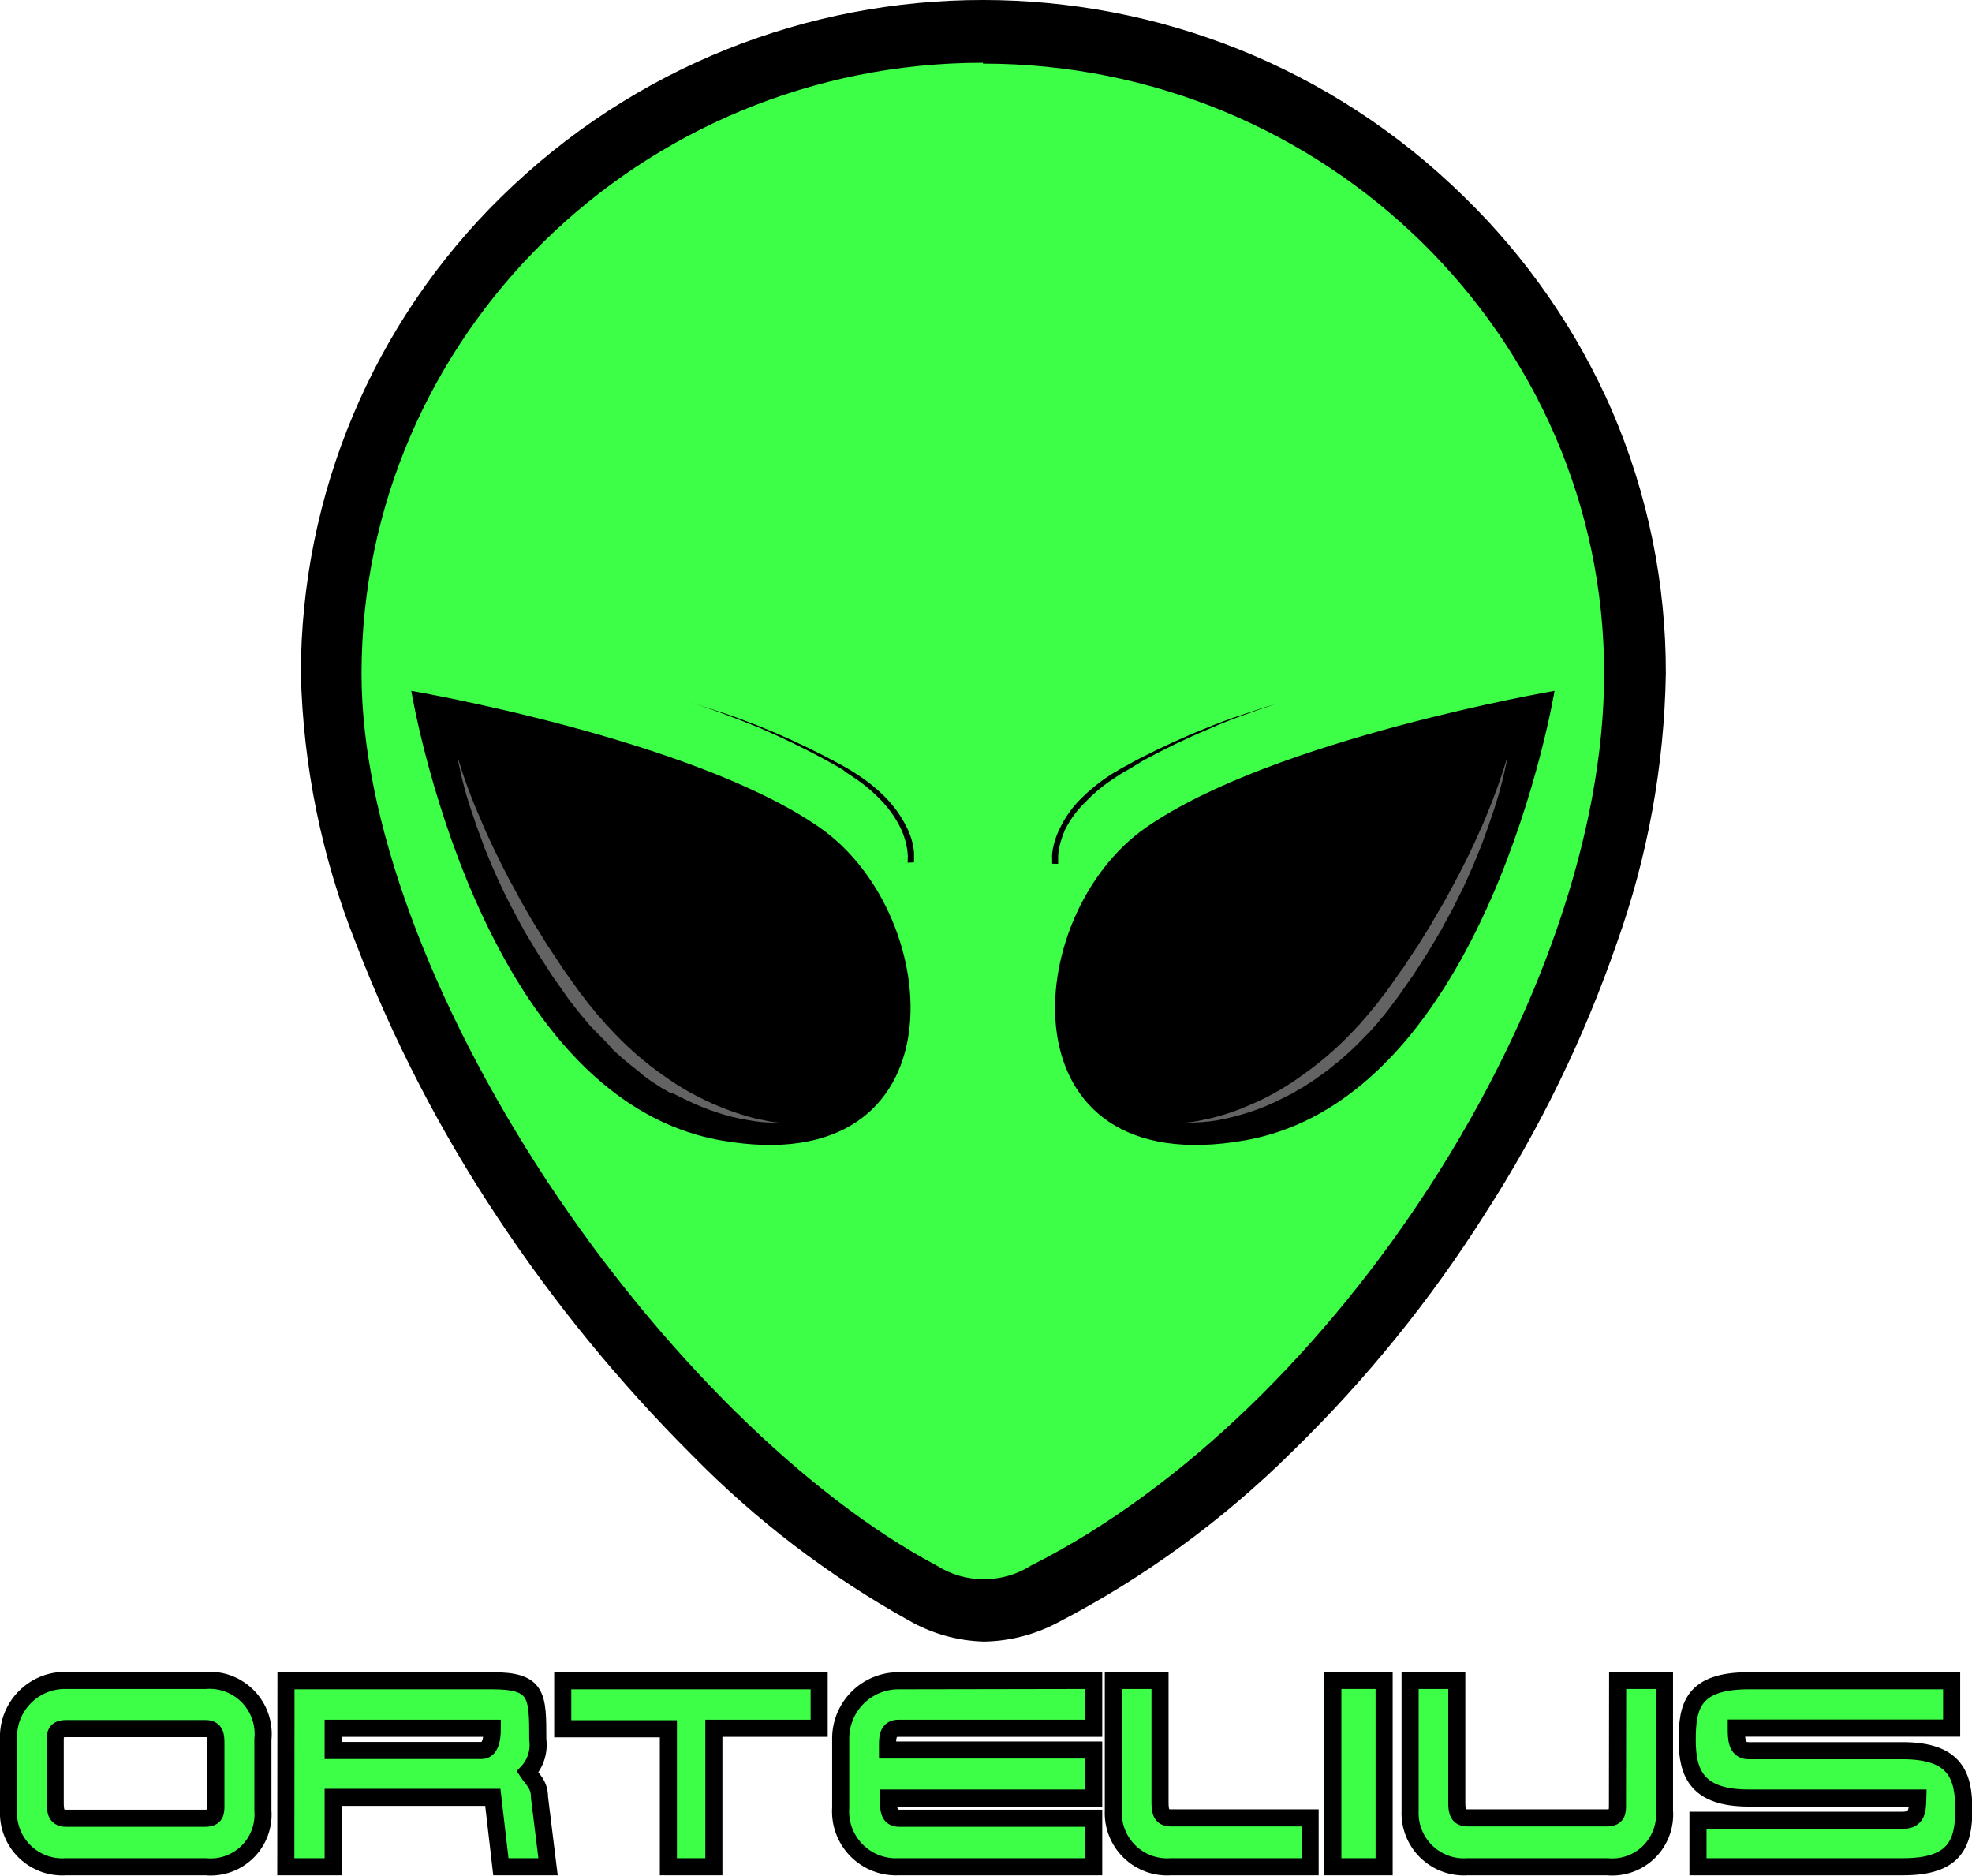
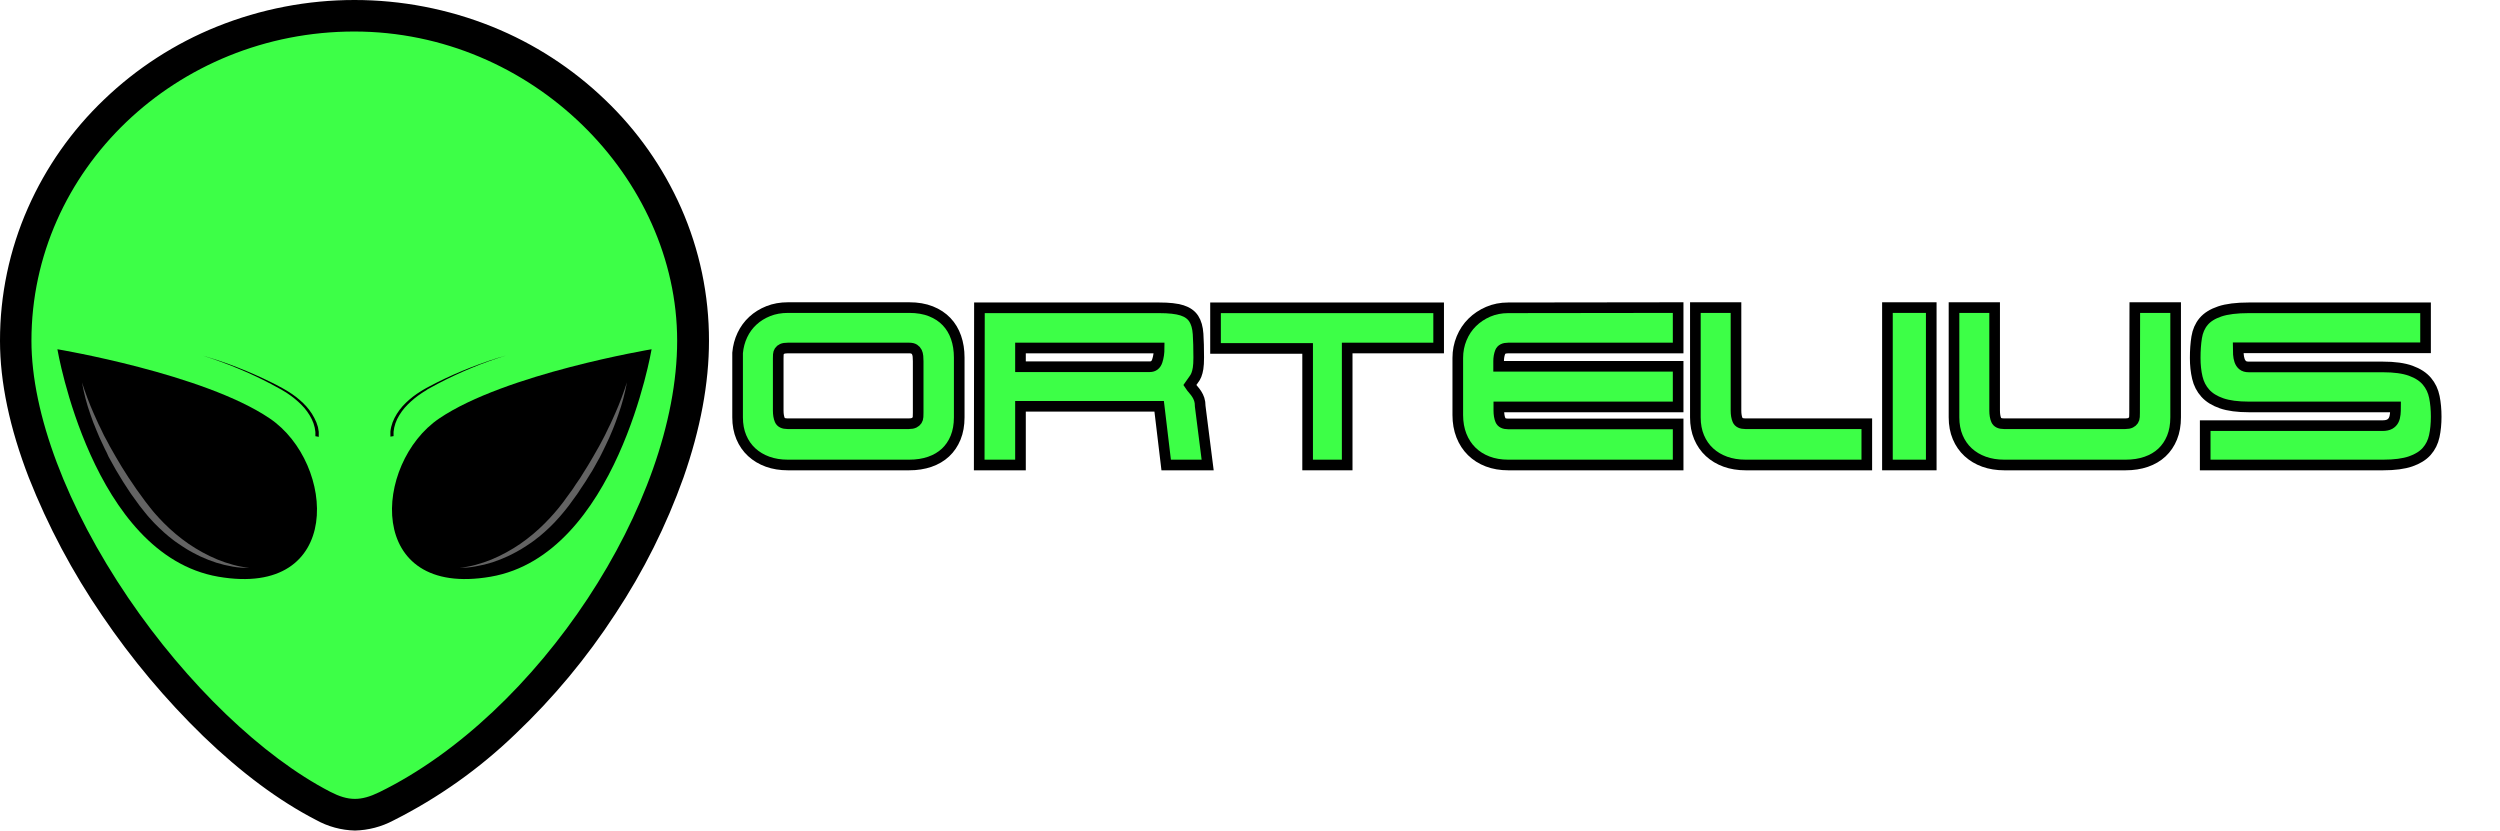
- <svg xmlns="http://www.w3.org/2000/svg" viewBox="0 0 115.36 109.69">
-   <g transform="translate(-.7 .02)">
-     <path d="m96.32 39.41c0 19.17-15.83 44.43-34.52 53.82a6.83 6.83 0 0 1 -7.12-.06c-16.27-8.62-34.6-34.85-34.6-53.76 0-20.76 17.06-37.58 38.12-37.58s38.12 16.87 38.12 37.58z" fill="#3dff47" />
-     <path d="m58.26 96a9.31 9.31 0 0 1 -4.4-1.24 55.64 55.64 0 0 1 -12.69-9.68 89.39 89.39 0 0 1 -11.37-13.9 82.08 82.08 0 0 1 -8.27-16 45.67 45.67 0 0 1 -3.23-15.77 39.08 39.08 0 0 1 11.7-27.89 40.2 40.2 0 0 1 56.38 0 39.44 39.44 0 0 1 8.62 12.48 38.68 38.68 0 0 1 3.15 15.37 49.39 49.39 0 0 1 -2.87 15.78 73.67 73.67 0 0 1 -7.72 15.85 76.4 76.4 0 0 1 -11.26 13.88 56.19 56.19 0 0 1 -13.71 10 9.52 9.52 0 0 1 -4.33 1.12zm-.06-92.35c-20.05 0-36.35 16-36.35 35.75 0 8.43 4 19.26 10.89 29.72 6.62 10 15.13 18.38 22.75 22.43a5.16 5.16 0 0 0 5.53 0c17.86-9 33.52-33.35 33.52-52.18 0-19.67-16.3-35.67-36.34-35.67z" />
-     <path d="m91.64 40.39s-3.92 23.78-18.11 26.29-13.23-13.11-5.8-18.29 23.91-8 23.91-8z" />
-     <path d="m70.05 65.64a5.68 5.68 0 0 0 .95-.14c.3-.06.6-.12.9-.21a12.09 12.09 0 0 0 1.75-.61 14.89 14.89 0 0 0 1.66-.8 15.89 15.89 0 0 0 1.56-1 19.47 19.47 0 0 0 2.81-2.4l.32-.34.16-.17.08-.08.07-.09.31-.35.15-.18.15-.18.3-.36c.1-.12.19-.25.28-.37l.29-.37.27-.38.54-.77.14-.19a1.27 1.27 0 0 0 .13-.19l.26-.4.52-.78.5-.8.25-.41a1.28 1.28 0 0 0 .11-.2l.12-.2.48-.82c.08-.13.15-.27.23-.41l.22-.41.23-.42c.07-.14.14-.28.22-.42l.43-.84.41-.85c.07-.14.13-.28.2-.43l.19-.43c.14-.29.26-.58.38-.87a34.64 34.64 0 0 0 1.28-3.57 23.91 23.91 0 0 1 -1 3.71c-.1.3-.2.61-.32.91l-.16.45-.18.45-.36.88-.39.88c-.07.14-.13.29-.2.44l-.22.43-.21.43c-.07.14-.14.29-.22.43l-.46.84-.11.21a.72.72 0 0 1 -.12.21l-.24.41-.49.82-.52.81-.26.4-.13.2-.14.19-.55.79-.28.39-.29.38c-.1.13-.19.26-.29.38l-.31.37-.15.19-.16.18-.32.36-.09.09-.08.08-.17.17c-.11.12-.21.23-.33.34l-.35.34-.17.16-.18.16-.36.32-.38.3-.18.15-.19.15-.39.28-.39.28-.4.26-.2.13-.21.12-.21.12-.1.06-.1.06-.43.22-.42.21a12.7 12.7 0 0 1 -1.76.71 14.41 14.41 0 0 1 -1.83.46 10.4 10.4 0 0 1 -1.85.13z" fill="#636363" />
-     <path d="m62.25 50.5v-.3a1.31 1.31 0 0 1 0-.28 3.33 3.33 0 0 1 .1-.55 4.48 4.48 0 0 1 .38-1 6.23 6.23 0 0 1 1.27-1.74 10.16 10.16 0 0 1 1.67-1.33l.22-.14.23-.13.23-.14.23-.12c.31-.17.61-.34.93-.5 1.24-.63 2.52-1.22 3.82-1.73.64-.27 1.3-.51 2-.74s1.32-.45 2-.64c-.66.21-1.32.44-2 .69s-1.31.5-1.94.78c-1.29.54-2.54 1.15-3.77 1.81l-.92.56-.22.12-.23.14-.22.14-.21.14a9.27 9.27 0 0 0 -1.6 1.33 6.08 6.08 0 0 0 -1.22 1.65 5.86 5.86 0 0 0 -.33 1 4.46 4.46 0 0 0 -.07.51v.48z" />
-     <path d="m24.76 40.39s3.92 23.78 18.1 26.29 13.23-13.11 5.8-18.29-23.9-8-23.9-8z" />
-     <path d="m46.34 65.64a8.29 8.29 0 0 1 -1.86-.14 11.64 11.64 0 0 1 -1.83-.45 14.07 14.07 0 0 1 -1.76-.71l-.43-.21-.46-.23h-.1l-.1-.06-.21-.12-.21-.12-.2-.13-.4-.26-.39-.28-.39-.33-.19-.15-.19-.15-.37-.3-.36-.32-.18-.16-.17-.16-.31-.36-.34-.34-.16-.17-.09-.08-.08-.09-.32-.32-.16-.19-.15-.18-.31-.37-.3-.38-.32-.41-.27-.38-.55-.79-.14-.19-.13-.2-.26-.41-.52-.8-.49-.82-.25-.41a2.12 2.12 0 0 1 -.11-.21l-.12-.21-.45-.85c-.08-.14-.15-.28-.22-.42l-.22-.43-.21-.44c-.07-.14-.13-.29-.2-.43-.13-.3-.27-.59-.39-.88l-.37-.89c-.06-.14-.12-.3-.17-.45l-.16-.45c-.12-.29-.22-.6-.32-.9a22.85 22.85 0 0 1 -1-3.71 29.88 29.88 0 0 0 1.31 3.57c.12.29.24.58.37.87l.2.43c.06.14.13.28.2.43l.41.85.43.84c.07.14.14.28.22.42l.23.41.22.42c.08.14.15.28.23.41l.47.82.12.2.12.2.25.4.5.81.52.78.26.4a1.27 1.27 0 0 0 .13.19l.13.19.55.77.27.38.29.37c.09.12.18.25.28.37l.3.36.14.18.16.18.31.35.07.09.08.08.16.17.32.34a18.87 18.87 0 0 0 2.8 2.4 16 16 0 0 0 1.57 1 16.89 16.89 0 0 0 1.66.8 15.08 15.08 0 0 0 1.75.61 7.32 7.32 0 0 0 .9.21 4.18 4.18 0 0 0 .96.14z" fill="#636363" />
-     <path d="m53.8 50.44v-.24a1 1 0 0 0 0-.25 2.74 2.74 0 0 0 -.07-.5 4.35 4.35 0 0 0 -.33-1 6.39 6.39 0 0 0 -1.19-1.69 9.14 9.14 0 0 0 -1.59-1.32l-.22-.15-.22-.14-.18-.15-.22-.13-.91-.51c-1.23-.66-2.49-1.27-3.77-1.82-.67-.27-1.33-.53-2-.78s-1.3-.48-2-.68c.67.19 1.33.41 2 .63s1.31.48 2 .74q1.94.78 3.81 1.74l.93.49.23.13.23.13.23.14.22.14a10.1 10.1 0 0 1 1.67 1.32 6.68 6.68 0 0 1 1.28 1.75 4.06 4.06 0 0 1 .47 1.55v.58z" />
-     <path d="m16.08 105.87a3.07 3.07 0 0 1 -3.35 3.3h-8.16a3.15 3.15 0 0 1 -3.37-3.3v-4.46a3.31 3.31 0 0 1 3.38-3.14h8.15a3.14 3.14 0 0 1 3.35 3.46zm-2.75-3.87c0-.45 0-.91-.6-.91h-8.16c-.64 0-.64.35-.64.71v3.62c0 .53.07.91.63.91h8.14c.63 0 .63-.36.63-.76z" fill="#3dff47" />
-     <path d="m16.08 105.87a3.07 3.07 0 0 1 -3.35 3.3h-8.16a3.15 3.15 0 0 1 -3.37-3.3v-4.46a3.31 3.31 0 0 1 3.38-3.14h8.15a3.14 3.14 0 0 1 3.35 3.46zm-2.75-3.87c0-.45 0-.91-.6-.91h-8.16c-.64 0-.64.35-.64.71v3.62c0 .53.07.91.63.91h8.14c.63 0 .63-.36.63-.76z" fill="none" stroke="#000" stroke-miterlimit="10" />
-     <path d="m17.43 98.29h12.07c2.66 0 2.66.85 2.66 3.44a2.34 2.34 0 0 1 -.6 1.9c.3.46.7.72.7 1.48l.5 4.06h-2.76l-.47-4.06h-9.34v4.06h-2.77zm2.76 4.08h8.68c.5 0 .63-.64.63-1.3h-9.31z" fill="#3dff47" />
-     <path d="m17.43 98.29h12.07c2.66 0 2.66.85 2.66 3.44a2.34 2.34 0 0 1 -.6 1.9c.3.46.7.72.7 1.48l.5 4.06h-2.76l-.47-4.06h-9.34v4.06h-2.77zm2.76 4.08h8.68c.5 0 .63-.64.63-1.3h-9.31z" fill="none" stroke="#000" stroke-miterlimit="10" />
-     <g fill="#3dff47">
-       <path d="m33.62 98.29h15v2.78h-6.16v8.1h-2.66v-8.07h-6.18z" />
-       <path d="m64.68 98.27v2.8h-11.41c-.58 0-.65.44-.65.91v.36h12.06v2.81h-12v.25c0 .53.07.93.63.93h11.37v2.84h-11.41a3.24 3.24 0 0 1 -3.39-3.46v-3.95a3.38 3.38 0 0 1 3.39-3.47z" />
-       <path d="m77.34 106.31v2.86h-8.14a3.15 3.15 0 0 1 -3.37-3.3v-7.6h2.73v7.13c0 .53.07.91.63.91z" />
-       <path d="m81.67 98.27v10.9h-3v-10.9z" />
-       <path d="m95.33 98.27h2.74v7.6a3.07 3.07 0 0 1 -3.35 3.3h-8.16a3.15 3.15 0 0 1 -3.37-3.3v-7.6h2.73v7.13c0 .53.07.91.63.91h8.14c.63 0 .63-.36.63-.76z" />
-       <path d="m112 102.38c3.11 0 3.58 1.49 3.58 3.45s-.5 3.34-3.55 3.34h-12v-2.72h11.97c.86 0 .87-.58.89-1.3h-9.89c-3 0-3.6-1.41-3.6-3.39s.32-3.47 3.6-3.47h11.87v2.77h-12.6c0 .57 0 1.32.71 1.32z" />
+ <svg xmlns="http://www.w3.org/2000/svg" id="Layer_1" data-name="Layer 1" viewBox="0 0 705.23 234.29">
+   <defs>
+     <style>
+       .cls-1 {
+         isolation: isolate;
+       }
+ 
+       .cls-2 {
+         fill: none;
+         stroke: #000;
+         stroke-miterlimit: 10;
+         stroke-width: 3px;
+       }
+ 
+       .cls-3 {
+         fill: #636363;
+       }
+ 
+       .cls-4 {
+         fill: #3dff47;
+       }
+     </style>
+   </defs>
+   <g id="Layer_2" data-name="Layer 2">
+     <path class="cls-4" d="m195.54,96.17c0,46.78-39.67,108.42-86.51,131.33-6.21,3-11.14,3.32-17.85-.14C50.4,206.36,4.45,142.36,4.45,96.17,4.45,45.53,47.23,4.48,100,4.48s95.54,41.01,95.54,91.69Z" />
+     <path d="m100.13,234.29c-3.86-.09-7.63-1.12-11-3-10.41-5.37-21.11-13.32-31.81-23.64-10.63-10.33-20.18-21.73-28.5-34-8.33-12.15-15.27-25.2-20.69-38.91C2.73,120.78,0,107.8,0,96.17c-.02-12.92,2.66-25.71,7.89-37.53,5.08-11.5,12.38-21.88,21.47-30.56,9.18-8.81,19.97-15.79,31.77-20.55,24.94-10.04,52.79-10.04,77.73,0,11.81,4.77,22.59,11.75,31.78,20.57,9.1,8.67,16.4,19.05,21.49,30.54,5.22,11.82,7.9,24.61,7.87,37.53,0,11.94-2.42,24.89-7.18,38.5-4.84,13.56-11.3,26.49-19.24,38.5-8.04,12.37-17.51,23.75-28.21,33.91-10.17,9.8-21.76,18.01-34.38,24.36-3.35,1.78-7.07,2.76-10.86,2.85Zm-.16-225.4C49.74,8.89,8.87,48.03,8.87,96.13c0,20.55,10,47,27.3,72.51,16.6,24.41,37.91,44.86,57,54.72,5.11,2.64,8.6,2.66,13.85.1,44.76-21.9,84-81.39,84-127.33S150.15,8.89,99.92,8.89h.05Z" />
+     <path d="m183.81,98.52s-9.81,58-45.38,64.16-33.17-32-14.54-44.63,59.92-19.53,59.92-19.53Z" />
+     <path class="cls-3" d="m129.72,160.17c.77-.07,1.54-.18,2.3-.34.76-.14,1.52-.31,2.26-.52,1.49-.4,2.95-.9,4.38-1.48,1.42-.59,2.81-1.26,4.16-2,1.34-.73,2.65-1.53,3.91-2.39,2.51-1.74,4.85-3.7,7-5.87.27-.26.53-.55.79-.83l.4-.41.2-.2.19-.22.77-.85c.13-.15.26-.28.38-.43l.37-.44.74-.88.71-.9.71-.91.67-.94,1.37-1.87.34-.46.33-.48.65-1,1.31-1.91,1.24-2,.63-1,.3-.49.3-.5,1.18-2c.2-.33.39-.67.57-1l.57-1,.57-1c.19-.34.36-.68.54-1l1.08-2.06,1-2.08c.18-.34.34-.7.5-1l.49-1.06c.33-.7.63-1.41.94-2.11,1.26-2.84,2.35-5.75,3.29-8.71-.55,3.08-1.36,6.11-2.41,9.06-.26.74-.5,1.48-.79,2.21l-.42,1.09c-.14.37-.28.74-.44,1.1l-.92,2.16c-.32.71-.65,1.42-1,2.13-.17.36-.33.72-.51,1.06l-.52,1.06-.53,1.05c-.18.35-.35.7-.55,1l-1.14,2.06-.29.51c-.09.18-.19.35-.29.51l-.64,1-1.23,2-1.3,1.94-.65,1-.33.49-.34.48-1.39,1.91-.69.95-.73.93c-.25.31-.49.63-.75.93l-.76.9-.39.45-.4.44-.79.87-.2.22-.21.21-.42.43-.84.83-.87.81-.44.4-.45.39c-.3.27-.6.53-.9.78l-.94.73c-.14.13-.3.26-.46.37l-.48.35c-.32.24-.63.48-1,.7l-1,.67c-.32.22-.66.42-1,.63l-.5.32-.53.29-.52.3-.26.15-.26.13-1.06.56-1.05.51c-1.43.67-2.91,1.25-4.41,1.74-1.5.48-3.04.85-4.59,1.11-1.5.3-3.02.44-4.55.42Z" />
+     <path d="m110.13,123.17v-.72c-.01-.23-.01-.46,0-.69.04-.46.12-.91.23-1.35.21-.87.53-1.72.94-2.52.82-1.59,1.9-3.03,3.19-4.26,1.27-1.23,2.67-2.31,4.18-3.23l.56-.35c.19-.12.38-.22.57-.33l.57-.32.58-.31c.78-.41,1.54-.83,2.33-1.21,3.12-1.56,6.31-2.97,9.56-4.24,1.63-.64,3.27-1.23,4.91-1.8s3.32-1.09,5-1.56c-1.66.5-3.31,1.07-5,1.67s-3.26,1.22-4.86,1.9c-3.22,1.33-6.37,2.81-9.45,4.43-.77.4-1.53.83-2.29,1.25l-.56.31-.46.33c-.19.11-.38.21-.56.33l-.54.35c-1.44.94-2.78,2.03-4,3.25-1.22,1.2-2.23,2.6-3,4.13-.36.76-.64,1.55-.82,2.37-.09.41-.15.82-.19,1.23v1.07s-.01.09,0,.13l-.89.14Z" />
+     <path d="m16.19,98.52s9.81,58,45.38,64.16c35.57,6.16,33.17-32,14.54-44.63s-59.92-19.53-59.92-19.53Z" />
+     <path class="cls-3" d="m70.29,160.17c-1.57.05-3.14-.06-4.68-.34-1.55-.26-3.09-.63-4.59-1.1-1.5-.48-2.97-1.06-4.4-1.72l-1.06-.52-1.06-.55-.26-.14-.26-.15-.53-.29-.52-.3-.5-.31-1-.64-1-.67c-.33-.21-.64-.46-1-.69l-.48-.36c-.16-.11-.31-.24-.46-.36l-.94-.74c-.3-.27-.6-.53-.9-.77l-.45-.39-.43-.41-.87-.8c-.29-.27-.57-.56-.85-.84l-.42-.42-.2-.21-.21-.22-.8-.88-.4-.43-.39-.45-.75-.92c-.27-.3-.49-.62-.74-.93l-.74-.93-.69-.95-1.38-1.91-.35-.48-.32-.48-.66-1-1.3-2-1.21-2-.61-1c-.11-.17-.2-.34-.3-.51l-.28-.51-1.15-2.06c-.19-.34-.36-.69-.55-1l-.47-1.06-.53-1.05c-.18-.35-.34-.71-.5-1.06-.34-.71-.67-1.42-1-2.13l-.92-2.17c-.16-.36-.29-.72-.43-1.09l-.44-1.06c-.29-.73-.53-1.47-.79-2.21-1.05-2.96-1.85-6-2.39-9.09.93,2.96,2.03,5.87,3.28,8.71.31.71.61,1.42.95,2.11l.48,1.06.5,1,1,2.09,1.08,2c.18.34.34.69.52,1l.57,1,.57,1c.19.33.36.67.57,1l1.19,2,.29.5.3.49.63,1,1.24,1.95,1.3,1.91.67,1c.11.16.21.32.33.48l.34.46,1.36,1.87.68.94.71.91.7.9.74.92.37.44c.12.15.26.28.38.43l.77.85.19.22.19.2.4.41c.27.27.53.56.79.83,2.15,2.17,4.49,4.13,7,5.87,1.27.86,2.57,1.66,3.92,2.4,1.35.74,2.74,1.4,4.16,2,1.43.59,2.89,1.08,4.38,1.48.74.21,1.5.38,2.26.53.78.15,1.56.27,2.35.34Z" />
+     <path d="m88.97,123.05s0-.09,0-.13v-1.06c-.04-.42-.1-.83-.19-1.24-.18-.82-.46-1.62-.83-2.37-.75-1.51-1.74-2.89-2.94-4.08-1.22-1.22-2.56-2.31-4-3.25l-.55-.35c-.18-.12-.37-.22-.55-.33l-.56-.34-.57-.31c-.76-.42-1.51-.85-2.29-1.25-3.07-1.62-6.21-3.1-9.44-4.43-1.61-.68-3.23-1.3-4.87-1.9s-3.28-1.17-4.95-1.67c1.68.47,3.34,1,5,1.56s3.29,1.16,4.91,1.8c3.25,1.27,6.44,2.69,9.57,4.24.79.38,1.55.79,2.32,1.21l.58.31.57.32c.19.11.39.21.57.33l.57.35c1.5.92,2.9,2,4.17,3.23,1.3,1.23,2.38,2.67,3.2,4.26.43.8.76,1.64,1,2.52.1.45.18.9.23,1.35v1.22c0,.06,0,.13,0,.19l-.95-.18Z" />
+   </g>
+   <g id="Layer_3" data-name="Layer 3">
+     <g class="cls-1">
+       <g class="cls-1">
+         <path class="cls-4" d="m270.59,117.73c0,2.16-.34,4.07-1.02,5.73-.68,1.66-1.63,3.06-2.85,4.2-1.22,1.14-2.7,2.01-4.44,2.61-1.74.6-3.67.9-5.79.9h-34.26c-2.08,0-3.98-.31-5.7-.93-1.72-.62-3.21-1.51-4.47-2.67-1.26-1.16-2.24-2.57-2.94-4.23-.7-1.66-1.05-3.53-1.05-5.61v-18.18c.16-1.8.61-3.48,1.35-5.04.74-1.56,1.73-2.91,2.97-4.05,1.24-1.14,2.69-2.04,4.35-2.7,1.66-.66,3.51-.99,5.55-.99h34.2c2.32,0,4.36.35,6.12,1.05,1.76.7,3.23,1.67,4.41,2.91,1.18,1.24,2.07,2.72,2.67,4.44.6,1.72.9,3.62.9,5.7v16.86Zm-11.58-15.84c0-.48-.02-.94-.06-1.38-.04-.44-.14-.83-.3-1.17-.16-.34-.41-.62-.75-.84-.34-.22-.81-.33-1.41-.33h-34.26c-.68,0-1.2.08-1.56.24-.36.16-.63.38-.81.66-.18.28-.28.59-.3.93-.02.34-.03.69-.03,1.05v14.76c0,1.08.15,1.97.45,2.67.3.7,1.03,1.05,2.19,1.05h34.2c.64,0,1.14-.09,1.5-.27.36-.18.63-.41.81-.69.18-.28.28-.61.3-.99.02-.38.03-.77.03-1.17v-14.52Z" />
+       </g>
+       <g class="cls-1">
+         <path class="cls-2" d="m270.59,117.73c0,2.16-.34,4.07-1.02,5.73-.68,1.66-1.63,3.06-2.85,4.2-1.22,1.14-2.7,2.01-4.44,2.61-1.74.6-3.67.9-5.79.9h-34.26c-2.08,0-3.98-.31-5.7-.93-1.72-.62-3.21-1.51-4.47-2.67-1.26-1.16-2.24-2.57-2.94-4.23-.7-1.66-1.05-3.53-1.05-5.61v-18.18c.16-1.8.61-3.48,1.35-5.04.74-1.56,1.73-2.91,2.97-4.05,1.24-1.14,2.69-2.04,4.35-2.7,1.66-.66,3.51-.99,5.55-.99h34.2c2.32,0,4.36.35,6.12,1.05,1.76.7,3.23,1.67,4.41,2.91,1.18,1.24,2.07,2.72,2.67,4.44.6,1.72.9,3.62.9,5.7v16.86Zm-11.58-15.84c0-.48-.02-.94-.06-1.38-.04-.44-.14-.83-.3-1.17-.16-.34-.41-.62-.75-.84-.34-.22-.81-.33-1.41-.33h-34.26c-.68,0-1.2.08-1.56.24-.36.16-.63.38-.81.66-.18.28-.28.59-.3.93-.02.34-.03.69-.03,1.05v14.76c0,1.08.15,1.97.45,2.67.3.7,1.03,1.05,2.19,1.05h34.2c.64,0,1.14-.09,1.5-.27.36-.18.63-.41.81-.69.18-.28.28-.61.3-.99.02-.38.03-.77.03-1.17v-14.52Z" />
+       </g>
+       <g class="cls-1">
+         <path class="cls-4" d="m276.29,86.83h50.7c2.8,0,4.95.24,6.45.72,1.5.48,2.6,1.26,3.3,2.34.7,1.08,1.11,2.52,1.23,4.32.12,1.8.18,4.02.18,6.66,0,1.28-.06,2.29-.18,3.03-.12.74-.28,1.36-.48,1.86-.2.5-.46.95-.78,1.35-.32.4-.68.9-1.08,1.5.32.48.65.91.99,1.29.34.38.66.8.96,1.26.3.46.54.96.72,1.5.18.54.27,1.19.27,1.95l2.1,16.56h-11.7l-1.98-16.56h-39.12v16.56h-11.64l.06-44.34Zm11.58,16.62h36.48c1.04,0,1.74-.54,2.1-1.62.36-1.08.54-2.3.54-3.66h-39.12v5.28Z" />
+       </g>
+       <g class="cls-1">
+         <path class="cls-2" d="m276.29,86.83h50.7c2.8,0,4.95.24,6.45.72,1.5.48,2.6,1.26,3.3,2.34.7,1.08,1.11,2.52,1.23,4.32.12,1.8.18,4.02.18,6.66,0,1.28-.06,2.29-.18,3.03-.12.74-.28,1.36-.48,1.86-.2.5-.46.95-.78,1.35-.32.4-.68.9-1.08,1.5.32.48.65.91.99,1.29.34.38.66.8.96,1.26.3.46.54.96.72,1.5.18.54.27,1.19.27,1.95l2.1,16.56h-11.7l-1.98-16.56h-39.12v16.56h-11.64l.06-44.34Zm11.58,16.62h36.48c1.04,0,1.74-.54,2.1-1.62.36-1.08.54-2.3.54-3.66h-39.12v5.28Z" />
+       </g>
+       <g class="cls-1">
+         <path class="cls-4" d="m342.89,86.83h62.94v11.34h-25.8v33h-11.16v-32.88h-25.98v-11.46Z" />
+         <path class="cls-4" d="m473.39,86.77v11.4h-47.94c-1.2,0-1.95.38-2.25,1.14-.3.76-.45,1.62-.45,2.58v1.44h50.64v11.46h-50.58v1.02c0,1.08.15,1.98.45,2.7.3.72,1.03,1.08,2.19,1.08h47.94v11.58h-47.94c-2.12,0-4.05-.33-5.79-.99s-3.24-1.61-4.5-2.85c-1.26-1.24-2.23-2.73-2.91-4.47-.68-1.74-1.02-3.67-1.02-5.79v-16.08c0-1.96.36-3.81,1.08-5.55.72-1.74,1.72-3.24,3-4.5,1.28-1.26,2.78-2.26,4.5-3,1.72-.74,3.6-1.11,5.64-1.11l47.94-.06Z" />
+         <path class="cls-4" d="m526.61,119.53v11.64h-34.2c-2.08,0-3.98-.31-5.7-.93-1.72-.62-3.21-1.51-4.47-2.67s-2.24-2.57-2.94-4.23c-.7-1.66-1.05-3.53-1.05-5.61v-30.96h11.46v29.04c0,1.08.15,1.97.45,2.67.3.7,1.03,1.05,2.19,1.05h34.26Z" />
+         <path class="cls-4" d="m544.79,86.77v44.4h-12.36v-44.4h12.36Z" />
+         <path class="cls-4" d="m602.21,86.77h11.52v30.96c0,2.16-.34,4.07-1.02,5.73-.68,1.66-1.63,3.06-2.85,4.2-1.22,1.14-2.7,2.01-4.44,2.61-1.74.6-3.67.9-5.79.9h-34.26c-2.08,0-3.98-.31-5.7-.93-1.72-.62-3.21-1.51-4.47-2.67-1.26-1.16-2.24-2.57-2.94-4.23-.7-1.66-1.05-3.53-1.05-5.61v-30.96h11.46v29.04c0,1.08.15,1.97.45,2.67.3.7,1.03,1.05,2.19,1.05h34.2c.64,0,1.14-.09,1.5-.27s.63-.41.81-.69c.18-.28.28-.61.3-.99.02-.38.03-.77.03-1.17l.06-29.64Z" />
+         <path class="cls-4" d="m672.17,103.51c3.28,0,5.91.36,7.89,1.08,1.98.72,3.5,1.71,4.56,2.97,1.06,1.26,1.76,2.74,2.1,4.44s.51,3.55.51,5.55-.18,3.83-.54,5.49c-.36,1.66-1.07,3.09-2.13,4.29s-2.57,2.14-4.53,2.82c-1.96.68-4.54,1.02-7.74,1.02h-50.22v-11.1h49.98c.88,0,1.57-.14,2.07-.42.5-.28.87-.66,1.11-1.14.24-.48.39-1.04.45-1.68.06-.64.09-1.32.09-2.04h-41.4c-3.16,0-5.72-.34-7.68-1.02-1.96-.68-3.49-1.63-4.59-2.85-1.1-1.22-1.85-2.68-2.25-4.38s-.6-3.55-.6-5.55c0-2.16.14-4.11.42-5.85.28-1.74.93-3.22,1.95-4.44,1.02-1.22,2.54-2.17,4.56-2.85,2.02-.68,4.75-1.02,8.19-1.02h49.86v11.28h-52.86c0,.6.02,1.21.06,1.83.04.62.15,1.2.33,1.74.18.54.47.98.87,1.32.4.34.98.51,1.74.51h37.8Z" />
+       </g>
+       <g class="cls-1">
+         <path class="cls-2" d="m342.89,86.83h62.94v11.34h-25.8v33h-11.16v-32.88h-25.98v-11.46Z" />
+         <path class="cls-2" d="m473.39,86.77v11.4h-47.94c-1.2,0-1.95.38-2.25,1.14-.3.76-.45,1.62-.45,2.58v1.44h50.64v11.46h-50.58v1.02c0,1.08.15,1.98.45,2.7.3.72,1.03,1.08,2.19,1.08h47.94v11.58h-47.94c-2.12,0-4.05-.33-5.79-.99s-3.24-1.61-4.5-2.85c-1.26-1.24-2.23-2.73-2.91-4.47-.68-1.74-1.02-3.67-1.02-5.79v-16.08c0-1.96.36-3.81,1.08-5.55.72-1.74,1.72-3.24,3-4.5,1.28-1.26,2.78-2.26,4.5-3,1.72-.74,3.6-1.11,5.64-1.11l47.94-.06Z" />
+         <path class="cls-2" d="m526.61,119.53v11.64h-34.2c-2.08,0-3.98-.31-5.7-.93-1.72-.62-3.21-1.51-4.47-2.67s-2.24-2.57-2.94-4.23c-.7-1.66-1.05-3.53-1.05-5.61v-30.96h11.46v29.04c0,1.08.15,1.97.45,2.67.3.7,1.03,1.05,2.19,1.05h34.26Z" />
+         <path class="cls-2" d="m544.79,86.77v44.4h-12.36v-44.4h12.36Z" />
+         <path class="cls-2" d="m602.21,86.77h11.52v30.96c0,2.16-.34,4.07-1.02,5.73-.68,1.66-1.63,3.06-2.85,4.2-1.22,1.14-2.7,2.01-4.44,2.61-1.74.6-3.67.9-5.79.9h-34.26c-2.08,0-3.98-.31-5.7-.93-1.72-.62-3.21-1.51-4.47-2.67-1.26-1.16-2.24-2.57-2.94-4.23-.7-1.66-1.05-3.53-1.05-5.61v-30.96h11.46v29.04c0,1.08.15,1.97.45,2.67.3.7,1.03,1.05,2.19,1.05h34.2c.64,0,1.14-.09,1.5-.27s.63-.41.81-.69c.18-.28.28-.61.3-.99.02-.38.03-.77.03-1.17l.06-29.64Z" />
+         <path class="cls-2" d="m672.17,103.51c3.28,0,5.91.36,7.89,1.08,1.98.72,3.5,1.71,4.56,2.97,1.06,1.26,1.76,2.74,2.1,4.44s.51,3.55.51,5.55-.18,3.83-.54,5.49c-.36,1.66-1.07,3.09-2.13,4.29s-2.57,2.14-4.53,2.82c-1.96.68-4.54,1.02-7.74,1.02h-50.22v-11.1h49.98c.88,0,1.57-.14,2.07-.42.5-.28.87-.66,1.11-1.14.24-.48.39-1.04.45-1.68.06-.64.09-1.32.09-2.04h-41.4c-3.16,0-5.72-.34-7.68-1.02-1.96-.68-3.49-1.63-4.59-2.85-1.1-1.22-1.85-2.68-2.25-4.38s-.6-3.55-.6-5.55c0-2.16.14-4.11.42-5.85.28-1.74.93-3.22,1.95-4.44,1.02-1.22,2.54-2.17,4.56-2.85,2.02-.68,4.75-1.02,8.19-1.02h49.86v11.28h-52.86c0,.6.02,1.21.06,1.83.04.62.15,1.2.33,1.74.18.54.47.98.87,1.32.4.34.98.51,1.74.51h37.8Z" />
+       </g>
    </g>
-     <path d="m33.62 98.29h15v2.78h-6.16v8.1h-2.66v-8.07h-6.18z" fill="none" stroke="#000" stroke-miterlimit="10" />
-     <path d="m64.68 98.27v2.8h-11.41c-.58 0-.65.44-.65.91v.36h12.06v2.81h-12v.25c0 .53.07.93.63.93h11.37v2.84h-11.41a3.24 3.24 0 0 1 -3.39-3.46v-3.95a3.38 3.38 0 0 1 3.39-3.47z" fill="none" stroke="#000" stroke-miterlimit="10" />
-     <path d="m77.34 106.31v2.86h-8.14a3.15 3.15 0 0 1 -3.37-3.3v-7.6h2.73v7.13c0 .53.07.91.63.91z" fill="none" stroke="#000" stroke-miterlimit="10" />
-     <path d="m81.67 98.27v10.9h-3v-10.9z" fill="none" stroke="#000" stroke-miterlimit="10" />
-     <path d="m95.33 98.27h2.74v7.6a3.07 3.07 0 0 1 -3.35 3.3h-8.16a3.15 3.15 0 0 1 -3.37-3.3v-7.6h2.73v7.13c0 .53.07.91.63.91h8.14c.63 0 .63-.36.63-.76z" fill="none" stroke="#000" stroke-miterlimit="10" />
-     <path d="m112 102.38c3.11 0 3.58 1.49 3.58 3.45s-.5 3.34-3.55 3.34h-12v-2.72h11.97c.86 0 .87-.58.89-1.3h-9.89c-3 0-3.6-1.41-3.6-3.39s.32-3.47 3.6-3.47h11.87v2.77h-12.6c0 .57 0 1.32.71 1.32z" fill="none" stroke="#000" stroke-miterlimit="10" />
  </g>
</svg>
